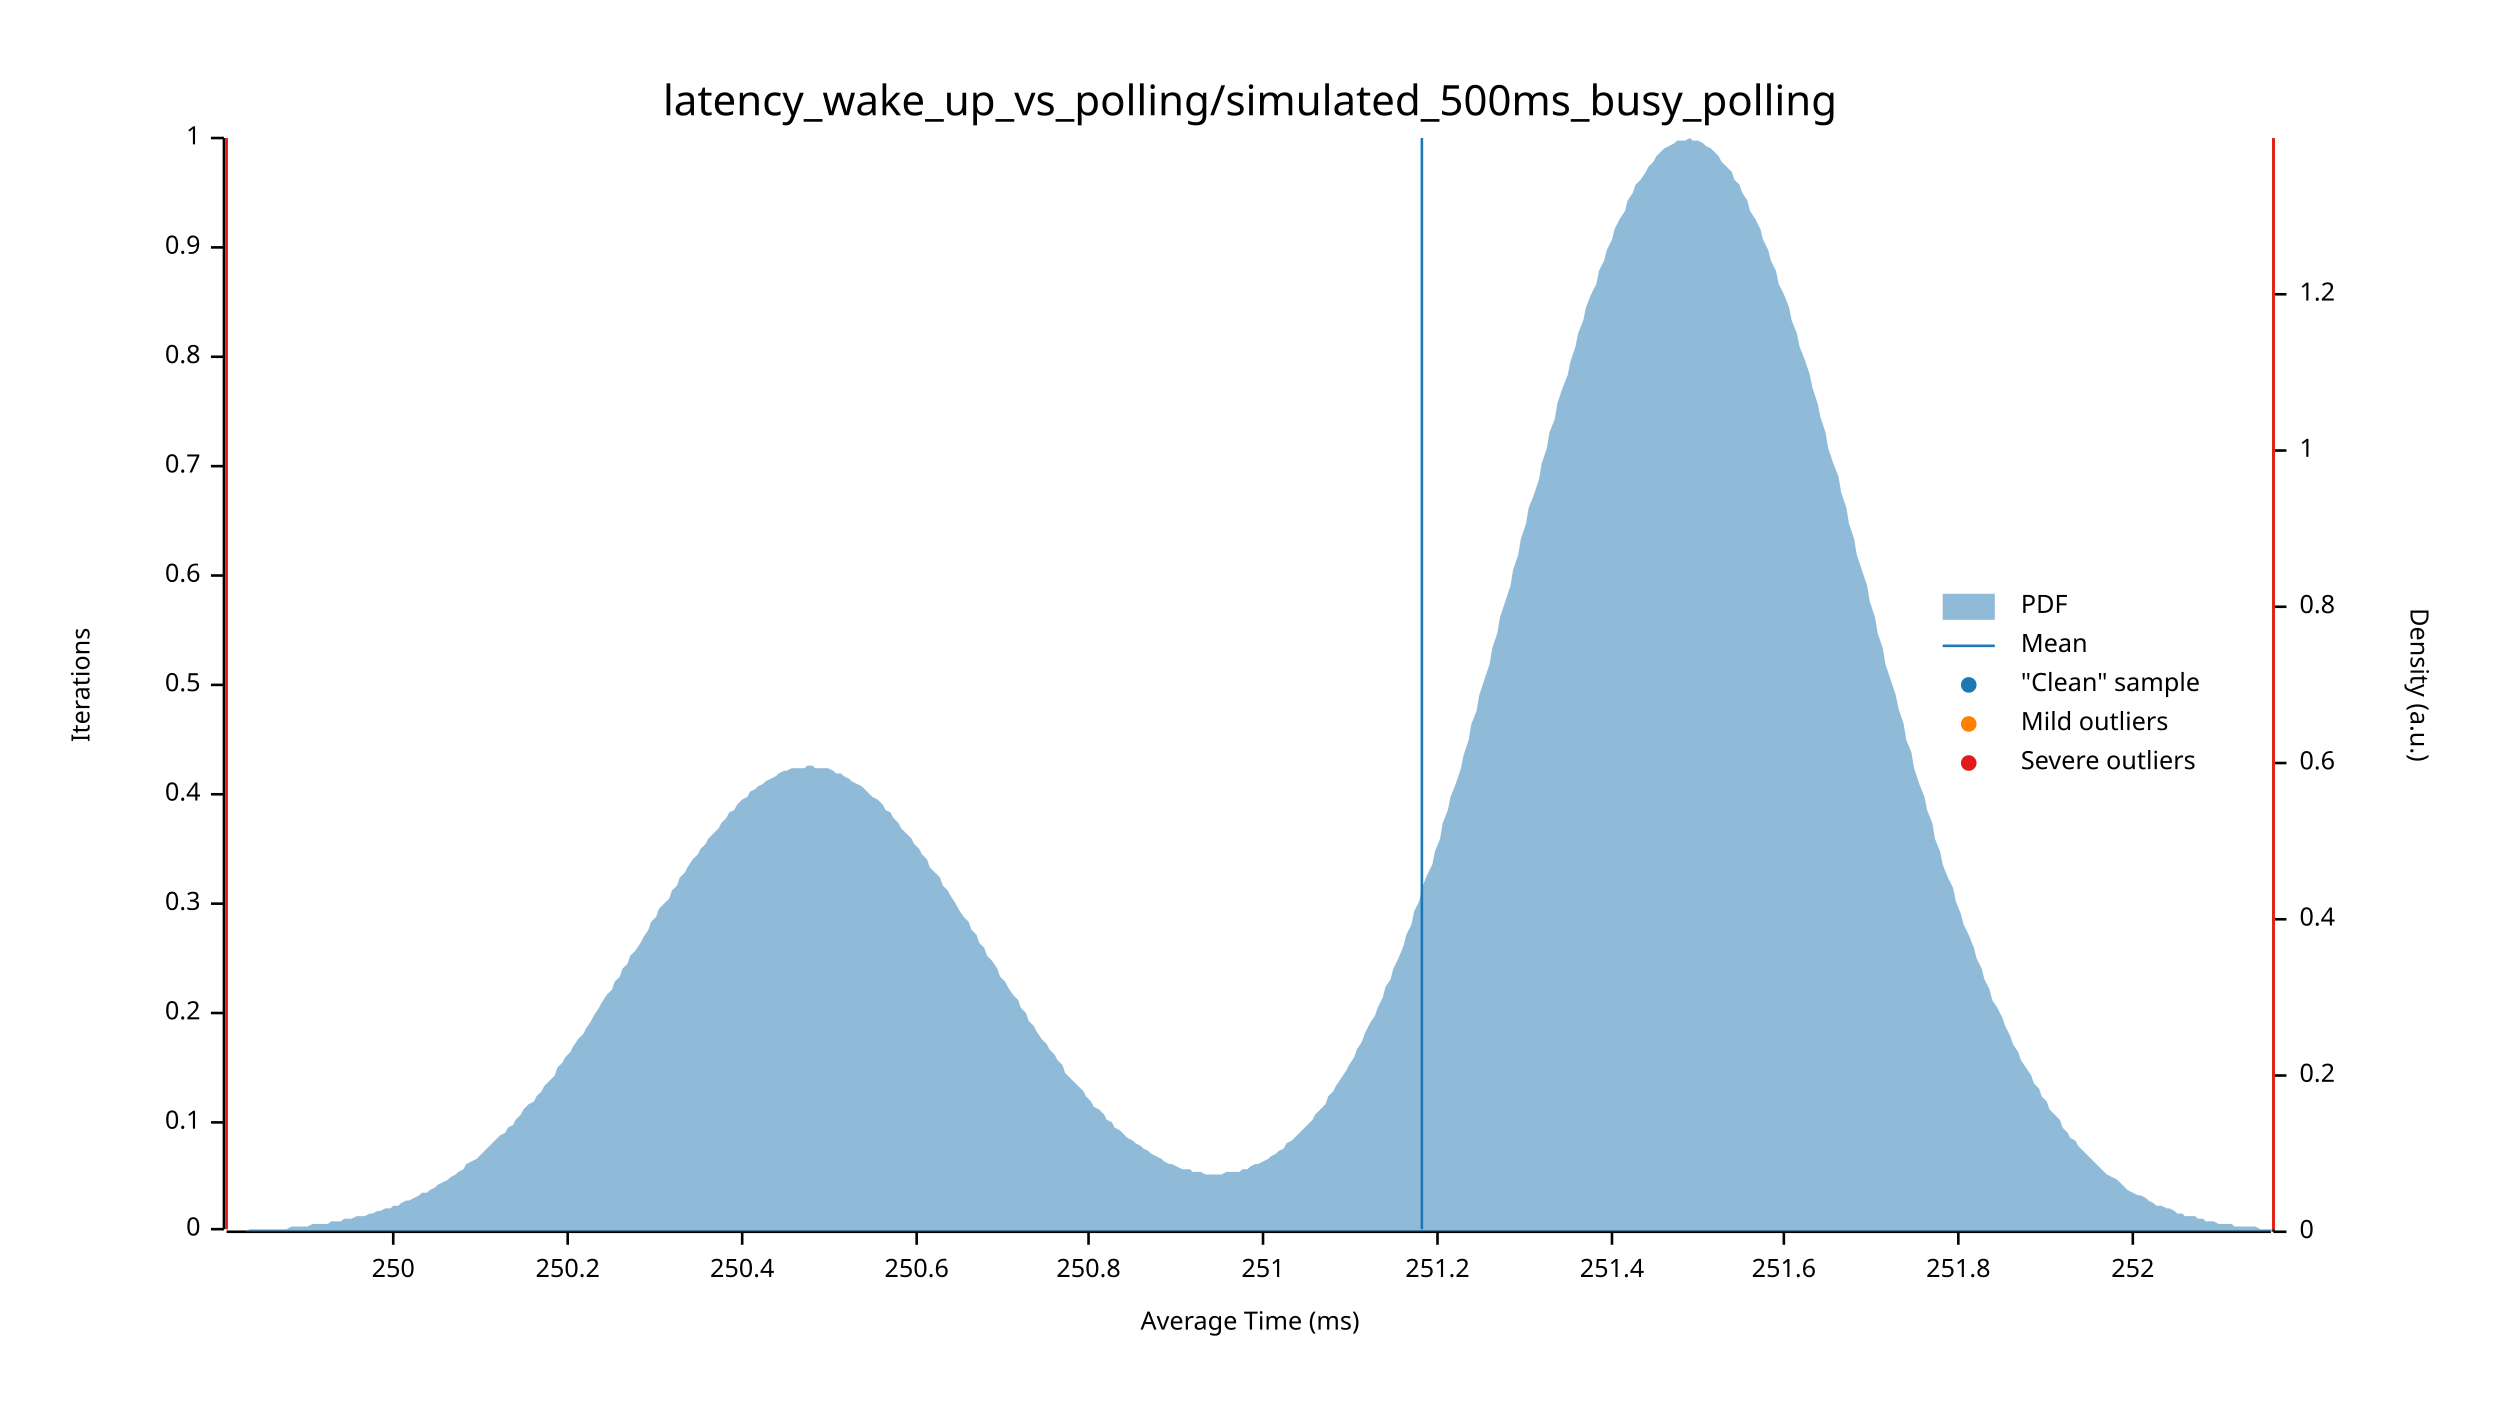
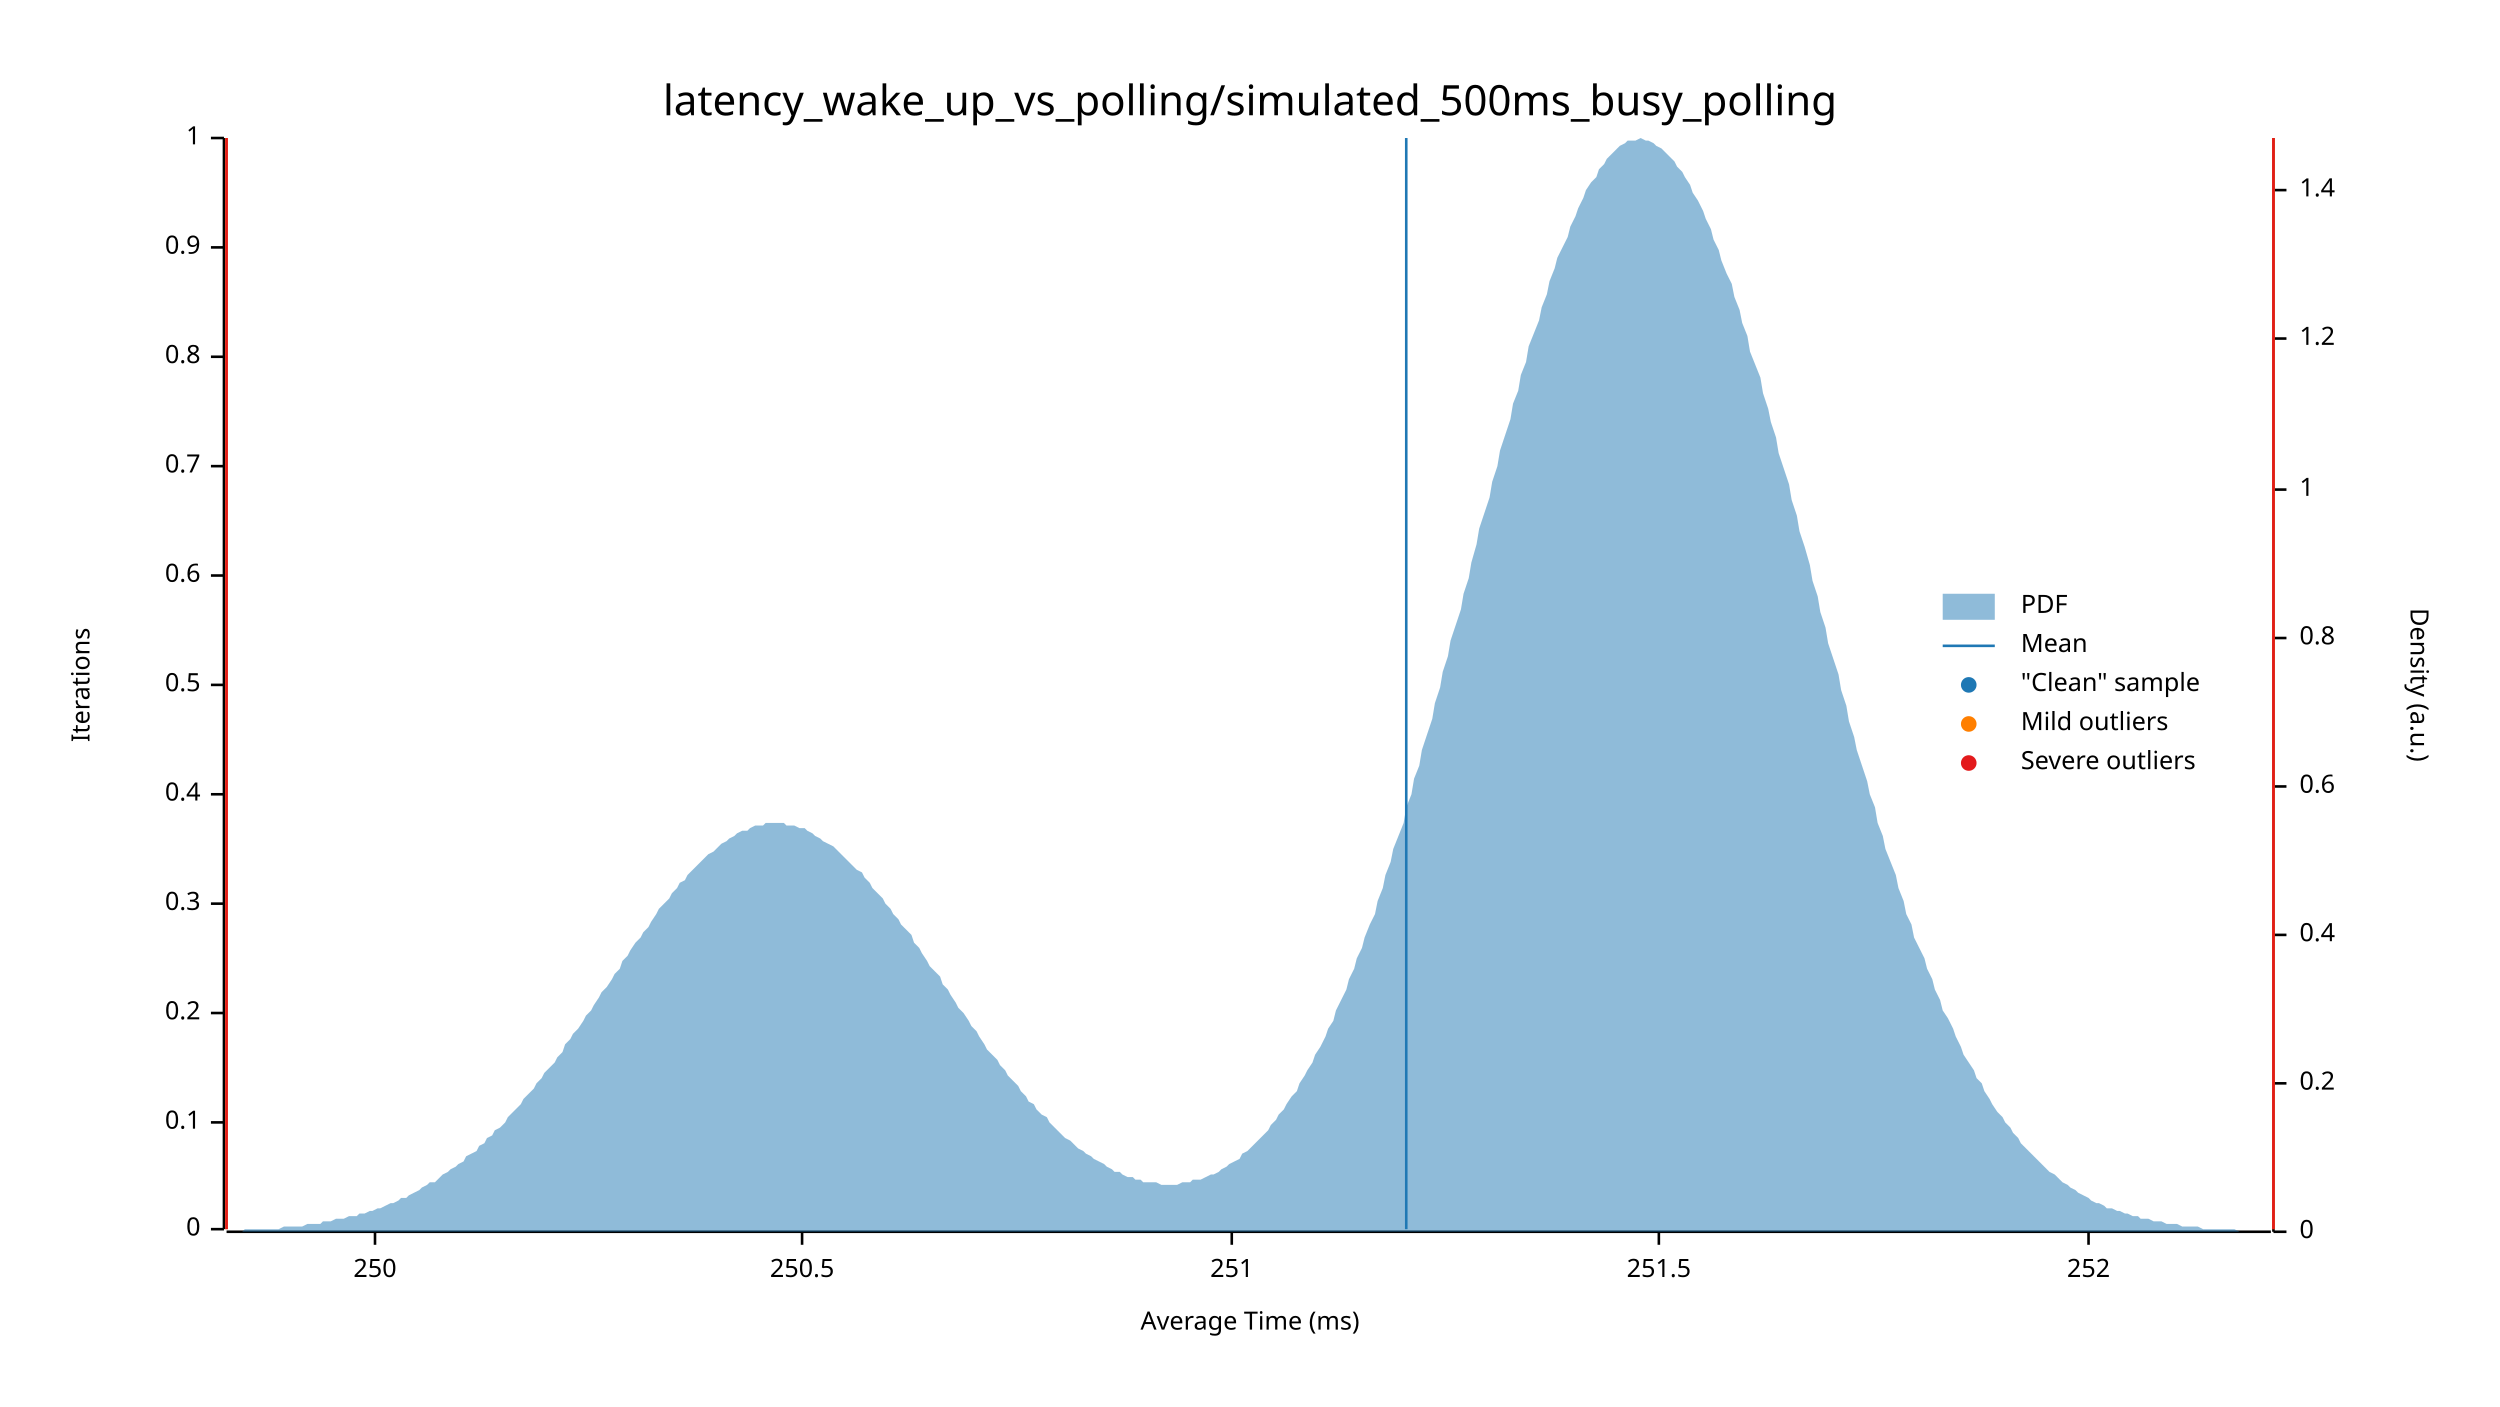
<svg xmlns="http://www.w3.org/2000/svg" width="960" height="540" viewBox="0 0 960 540">
  <text x="480" y="32" dy="0.76em" text-anchor="middle" font-family="sans-serif" font-size="16.129" opacity="1" fill="#000000">
latency_wake_up_vs_polling/simulated_500ms_busy_polling
</text>
  <text x="27" y="263" dy="0.76em" text-anchor="middle" font-family="sans-serif" font-size="9.677" opacity="1" fill="#000000" transform="rotate(270, 27, 263)">
Iterations
</text>
  <text x="480" y="513" dy="-0.5ex" text-anchor="middle" font-family="sans-serif" font-size="9.677" opacity="1" fill="#000000">
Average Time (ms)
</text>
  <polyline fill="none" opacity="1" stroke="#000000" stroke-width="1" points="86,53 86,472 " />
  <text x="77" y="472" dy="0.5ex" text-anchor="end" font-family="sans-serif" font-size="9.677" opacity="1" fill="#000000">
0
</text>
  <polyline fill="none" opacity="1" stroke="#000000" stroke-width="1" points="81,472 86,472 " />
  <text x="77" y="431" dy="0.5ex" text-anchor="end" font-family="sans-serif" font-size="9.677" opacity="1" fill="#000000">
0.1
</text>
  <polyline fill="none" opacity="1" stroke="#000000" stroke-width="1" points="81,431 86,431 " />
  <text x="77" y="389" dy="0.5ex" text-anchor="end" font-family="sans-serif" font-size="9.677" opacity="1" fill="#000000">
0.2
</text>
  <polyline fill="none" opacity="1" stroke="#000000" stroke-width="1" points="81,389 86,389 " />
  <text x="77" y="347" dy="0.5ex" text-anchor="end" font-family="sans-serif" font-size="9.677" opacity="1" fill="#000000">
0.3
</text>
  <polyline fill="none" opacity="1" stroke="#000000" stroke-width="1" points="81,347 86,347 " />
  <text x="77" y="305" dy="0.5ex" text-anchor="end" font-family="sans-serif" font-size="9.677" opacity="1" fill="#000000">
0.4
</text>
  <polyline fill="none" opacity="1" stroke="#000000" stroke-width="1" points="81,305 86,305 " />
  <text x="77" y="263" dy="0.5ex" text-anchor="end" font-family="sans-serif" font-size="9.677" opacity="1" fill="#000000">
0.5
</text>
  <polyline fill="none" opacity="1" stroke="#000000" stroke-width="1" points="81,263 86,263 " />
  <text x="77" y="221" dy="0.5ex" text-anchor="end" font-family="sans-serif" font-size="9.677" opacity="1" fill="#000000">
0.6
</text>
  <polyline fill="none" opacity="1" stroke="#000000" stroke-width="1" points="81,221 86,221 " />
  <text x="77" y="179" dy="0.5ex" text-anchor="end" font-family="sans-serif" font-size="9.677" opacity="1" fill="#000000">
0.7
</text>
  <polyline fill="none" opacity="1" stroke="#000000" stroke-width="1" points="81,179 86,179 " />
  <text x="77" y="137" dy="0.5ex" text-anchor="end" font-family="sans-serif" font-size="9.677" opacity="1" fill="#000000">
0.8
</text>
  <polyline fill="none" opacity="1" stroke="#000000" stroke-width="1" points="81,137 86,137 " />
  <text x="77" y="95" dy="0.5ex" text-anchor="end" font-family="sans-serif" font-size="9.677" opacity="1" fill="#000000">
0.9
</text>
  <polyline fill="none" opacity="1" stroke="#000000" stroke-width="1" points="81,95 86,95 " />
  <text x="77" y="53" dy="0.5ex" text-anchor="end" font-family="sans-serif" font-size="9.677" opacity="1" fill="#000000">
1
</text>
  <polyline fill="none" opacity="1" stroke="#000000" stroke-width="1" points="81,53 86,53 " />
  <polyline fill="none" opacity="1" stroke="#000000" stroke-width="1" points="87,473 872,473 " />
-   <text x="151" y="483" dy="0.76em" text-anchor="middle" font-family="sans-serif" font-size="9.677" opacity="1" fill="#000000">
+   <text x="144" y="483" dy="0.76em" text-anchor="middle" font-family="sans-serif" font-size="9.677" opacity="1" fill="#000000">
250
</text>
-   <polyline fill="none" opacity="1" stroke="#000000" stroke-width="1" points="151,473 151,478 " />
-   <text x="218" y="483" dy="0.76em" text-anchor="middle" font-family="sans-serif" font-size="9.677" opacity="1" fill="#000000">
- 250.2
+   <polyline fill="none" opacity="1" stroke="#000000" stroke-width="1" points="144,473 144,478 " />
+   <text x="308" y="483" dy="0.76em" text-anchor="middle" font-family="sans-serif" font-size="9.677" opacity="1" fill="#000000">
+ 250.5
</text>
-   <polyline fill="none" opacity="1" stroke="#000000" stroke-width="1" points="218,473 218,478 " />
-   <text x="285" y="483" dy="0.76em" text-anchor="middle" font-family="sans-serif" font-size="9.677" opacity="1" fill="#000000">
- 250.4
- </text>
-   <polyline fill="none" opacity="1" stroke="#000000" stroke-width="1" points="285,473 285,478 " />
-   <text x="352" y="483" dy="0.76em" text-anchor="middle" font-family="sans-serif" font-size="9.677" opacity="1" fill="#000000">
- 250.6
- </text>
-   <polyline fill="none" opacity="1" stroke="#000000" stroke-width="1" points="352,473 352,478 " />
-   <text x="418" y="483" dy="0.76em" text-anchor="middle" font-family="sans-serif" font-size="9.677" opacity="1" fill="#000000">
- 250.8
- </text>
-   <polyline fill="none" opacity="1" stroke="#000000" stroke-width="1" points="418,473 418,478 " />
-   <text x="485" y="483" dy="0.76em" text-anchor="middle" font-family="sans-serif" font-size="9.677" opacity="1" fill="#000000">
+   <polyline fill="none" opacity="1" stroke="#000000" stroke-width="1" points="308,473 308,478 " />
+   <text x="473" y="483" dy="0.76em" text-anchor="middle" font-family="sans-serif" font-size="9.677" opacity="1" fill="#000000">
251
</text>
-   <polyline fill="none" opacity="1" stroke="#000000" stroke-width="1" points="485,473 485,478 " />
-   <text x="552" y="483" dy="0.76em" text-anchor="middle" font-family="sans-serif" font-size="9.677" opacity="1" fill="#000000">
- 251.2
+   <polyline fill="none" opacity="1" stroke="#000000" stroke-width="1" points="473,473 473,478 " />
+   <text x="637" y="483" dy="0.76em" text-anchor="middle" font-family="sans-serif" font-size="9.677" opacity="1" fill="#000000">
+ 251.5
</text>
-   <polyline fill="none" opacity="1" stroke="#000000" stroke-width="1" points="552,473 552,478 " />
-   <text x="619" y="483" dy="0.76em" text-anchor="middle" font-family="sans-serif" font-size="9.677" opacity="1" fill="#000000">
- 251.4
- </text>
-   <polyline fill="none" opacity="1" stroke="#000000" stroke-width="1" points="619,473 619,478 " />
-   <text x="685" y="483" dy="0.76em" text-anchor="middle" font-family="sans-serif" font-size="9.677" opacity="1" fill="#000000">
- 251.6
- </text>
-   <polyline fill="none" opacity="1" stroke="#000000" stroke-width="1" points="685,473 685,478 " />
-   <text x="752" y="483" dy="0.76em" text-anchor="middle" font-family="sans-serif" font-size="9.677" opacity="1" fill="#000000">
- 251.8
- </text>
-   <polyline fill="none" opacity="1" stroke="#000000" stroke-width="1" points="752,473 752,478 " />
-   <text x="819" y="483" dy="0.76em" text-anchor="middle" font-family="sans-serif" font-size="9.677" opacity="1" fill="#000000">
+   <polyline fill="none" opacity="1" stroke="#000000" stroke-width="1" points="637,473 637,478 " />
+   <text x="802" y="483" dy="0.76em" text-anchor="middle" font-family="sans-serif" font-size="9.677" opacity="1" fill="#000000">
252
</text>
-   <polyline fill="none" opacity="1" stroke="#000000" stroke-width="1" points="819,473 819,478 " />
+   <polyline fill="none" opacity="1" stroke="#000000" stroke-width="1" points="802,473 802,478 " />
  <text x="933" y="263" dy="0.76em" text-anchor="middle" font-family="sans-serif" font-size="9.677" opacity="1" fill="#000000" transform="rotate(90, 933, 263)">
Density (a.u.)
</text>
  <polyline fill="none" opacity="1" stroke="#000000" stroke-width="1" points="873,53 873,473 " />
  <text x="883" y="473" dy="0.5ex" text-anchor="start" font-family="sans-serif" font-size="9.677" opacity="1" fill="#000000">
0
</text>
  <polyline fill="none" opacity="1" stroke="#000000" stroke-width="1" points="873,473 878,473 " />
-   <text x="883" y="413" dy="0.5ex" text-anchor="start" font-family="sans-serif" font-size="9.677" opacity="1" fill="#000000">
+   <text x="883" y="416" dy="0.5ex" text-anchor="start" font-family="sans-serif" font-size="9.677" opacity="1" fill="#000000">
0.2
</text>
-   <polyline fill="none" opacity="1" stroke="#000000" stroke-width="1" points="873,413 878,413 " />
-   <text x="883" y="353" dy="0.5ex" text-anchor="start" font-family="sans-serif" font-size="9.677" opacity="1" fill="#000000">
+   <polyline fill="none" opacity="1" stroke="#000000" stroke-width="1" points="873,416 878,416 " />
+   <text x="883" y="359" dy="0.5ex" text-anchor="start" font-family="sans-serif" font-size="9.677" opacity="1" fill="#000000">
0.4
</text>
-   <polyline fill="none" opacity="1" stroke="#000000" stroke-width="1" points="873,353 878,353 " />
-   <text x="883" y="293" dy="0.5ex" text-anchor="start" font-family="sans-serif" font-size="9.677" opacity="1" fill="#000000">
+   <polyline fill="none" opacity="1" stroke="#000000" stroke-width="1" points="873,359 878,359 " />
+   <text x="883" y="302" dy="0.5ex" text-anchor="start" font-family="sans-serif" font-size="9.677" opacity="1" fill="#000000">
0.6
</text>
-   <polyline fill="none" opacity="1" stroke="#000000" stroke-width="1" points="873,293 878,293 " />
-   <text x="883" y="233" dy="0.5ex" text-anchor="start" font-family="sans-serif" font-size="9.677" opacity="1" fill="#000000">
+   <polyline fill="none" opacity="1" stroke="#000000" stroke-width="1" points="873,302 878,302 " />
+   <text x="883" y="245" dy="0.5ex" text-anchor="start" font-family="sans-serif" font-size="9.677" opacity="1" fill="#000000">
0.8
</text>
-   <polyline fill="none" opacity="1" stroke="#000000" stroke-width="1" points="873,233 878,233 " />
-   <text x="883" y="173" dy="0.5ex" text-anchor="start" font-family="sans-serif" font-size="9.677" opacity="1" fill="#000000">
+   <polyline fill="none" opacity="1" stroke="#000000" stroke-width="1" points="873,245 878,245 " />
+   <text x="883" y="188" dy="0.5ex" text-anchor="start" font-family="sans-serif" font-size="9.677" opacity="1" fill="#000000">
1
</text>
-   <polyline fill="none" opacity="1" stroke="#000000" stroke-width="1" points="873,173 878,173 " />
-   <text x="883" y="113" dy="0.5ex" text-anchor="start" font-family="sans-serif" font-size="9.677" opacity="1" fill="#000000">
+   <polyline fill="none" opacity="1" stroke="#000000" stroke-width="1" points="873,188 878,188 " />
+   <text x="883" y="130" dy="0.5ex" text-anchor="start" font-family="sans-serif" font-size="9.677" opacity="1" fill="#000000">
1.2
</text>
-   <polyline fill="none" opacity="1" stroke="#000000" stroke-width="1" points="873,113 878,113 " />
-   <polygon opacity="0.5" fill="#1F78B4" points="87,473 88,473 90,473 91,473 93,473 94,473 96,472 98,472 99,472 101,472 102,472 104,472 105,472 107,472 109,472 110,472 112,471 113,471 115,471 116,471 118,471 120,470 121,470 123,470 124,470 126,470 127,469 129,469 131,469 132,468 134,468 135,468 137,467 138,467 140,467 142,466 143,466 145,465 146,465 148,464 150,464 151,463 153,463 154,462 156,461 157,461 159,460 161,459 162,458 164,458 165,457 167,456 168,455 170,454 172,453 173,452 175,451 176,450 178,449 179,447 181,446 183,445 184,444 186,442 187,441 189,439 190,438 192,436 194,435 195,433 197,432 198,430 200,428 201,426 203,424 205,423 206,421 208,419 209,417 211,415 213,413 214,410 216,408 217,406 219,404 220,402 222,399 224,397 225,395 227,392 228,390 230,387 231,385 233,382 235,380 236,377 238,375 239,372 241,370 242,367 244,365 246,362 247,360 249,357 250,354 252,352 253,349 255,347 257,345 258,342 260,340 261,337 263,335 264,333 266,330 268,328 269,326 271,324 272,322 274,320 276,318 277,316 279,314 280,312 282,311 283,309 285,307 287,306 288,304 290,303 291,302 293,301 294,300 296,299 298,298 299,297 301,296 302,296 304,295 305,295 307,295 309,295 310,294 312,294 313,295 315,295 316,295 318,295 320,296 321,297 323,297 324,298 326,299 327,300 329,301 331,302 332,303 334,305 335,306 337,307 339,309 340,311 342,312 343,314 345,316 346,318 348,320 350,322 351,324 353,326 354,328 356,330 357,333 359,335 361,337 362,340 364,342 365,344 367,347 368,349 370,352 372,354 373,357 375,359 376,362 378,364 379,367 381,369 383,372 384,375 386,377 387,379 389,382 391,384 392,387 394,389 395,392 397,394 398,396 400,399 402,401 403,403 405,405 406,407 408,409 409,412 411,414 413,416 414,417 416,419 417,421 419,423 420,425 422,426 424,428 425,430 427,431 428,433 430,434 431,435 433,437 435,438 436,439 438,440 439,441 441,442 442,443 444,444 446,445 447,446 449,447 450,447 452,448 454,449 455,449 457,449 458,450 460,450 461,450 463,451 465,451 466,451 468,451 469,451 471,450 472,450 474,450 476,450 477,449 479,449 480,448 482,447 483,447 485,446 487,445 488,444 490,443 491,442 493,441 494,439 496,438 498,436 499,435 501,433 502,432 504,430 505,428 507,426 509,424 510,421 512,419 513,417 515,414 517,411 518,409 520,406 521,403 523,400 524,397 526,393 528,390 529,387 531,383 532,379 534,376 535,372 537,368 539,363 540,359 542,355 543,350 545,346 546,341 548,336 550,332 551,327 553,322 554,316 556,311 557,306 559,301 561,295 562,290 564,284 565,278 567,273 568,267 570,261 572,255 573,249 575,243 576,237 578,231 580,225 581,219 583,213 584,207 586,201 587,195 589,190 591,184 592,178 594,172 595,166 597,161 598,155 600,149 602,144 603,139 605,133 606,128 608,123 609,118 611,113 613,109 614,104 616,100 617,96 619,92 620,88 622,84 624,81 625,77 627,74 628,71 630,69 632,66 633,64 635,62 636,60 638,58 639,57 641,56 643,55 644,54 646,54 647,54 649,53 650,54 652,54 654,55 655,56 657,57 658,58 660,60 661,62 663,64 665,66 666,69 668,71 669,74 671,77 672,81 674,84 676,88 677,92 679,96 680,100 682,104 683,109 685,113 687,118 688,123 690,128 691,133 693,138 695,144 696,149 698,155 699,160 701,166 702,172 704,178 706,183 707,189 709,195 710,201 712,207 713,213 715,219 717,225 718,231 720,237 721,243 723,249 724,255 726,261 728,267 729,272 731,278 732,284 734,289 735,295 737,301 739,306 740,311 742,316 743,322 745,327 746,332 748,337 750,341 751,346 753,351 754,355 756,359 758,364 759,368 761,372 762,376 764,380 765,384 767,387 769,391 770,394 772,398 773,401 775,404 776,407 778,410 780,413 781,416 783,418 784,421 786,423 787,426 789,428 791,430 792,433 794,435 795,437 797,438 798,440 800,442 802,444 803,445 805,447 806,448 808,450 809,451 811,452 813,453 814,454 816,456 817,457 819,458 821,459 822,459 824,460 825,461 827,462 828,463 830,463 832,464 833,464 835,465 836,466 838,466 839,467 841,467 843,467 844,468 846,468 847,469 849,469 850,469 852,470 854,470 855,470 857,470 858,471 860,471 861,471 863,471 865,471 866,471 868,472 869,472 871,472 873,472 873,473 87,473 " />
-   <polyline fill="none" opacity="1" stroke="#1F78B4" stroke-width="1" points="546,472 546,53 " />
+   <polyline fill="none" opacity="1" stroke="#000000" stroke-width="1" points="873,130 878,130 " />
+   <text x="883" y="73" dy="0.5ex" text-anchor="start" font-family="sans-serif" font-size="9.677" opacity="1" fill="#000000">
+ 1.4
+ </text>
+   <polyline fill="none" opacity="1" stroke="#000000" stroke-width="1" points="873,73 878,73 " />
+   <polygon opacity="0.5" fill="#1F78B4" points="87,473 88,473 90,473 91,473 93,473 94,472 96,472 98,472 99,472 101,472 102,472 104,472 105,472 107,472 109,471 110,471 112,471 113,471 115,471 116,471 118,470 120,470 121,470 123,470 124,469 126,469 127,469 129,468 131,468 132,468 134,467 135,467 137,467 138,466 140,466 142,465 143,465 145,464 146,464 148,463 150,462 151,462 153,461 154,460 156,460 157,459 159,458 161,457 162,456 164,455 165,454 167,454 168,453 170,451 172,450 173,449 175,448 176,447 178,446 179,444 181,443 183,442 184,440 186,439 187,437 189,436 190,434 192,433 194,431 195,429 197,427 198,426 200,424 201,422 203,420 205,418 206,416 208,414 209,412 211,410 213,408 214,406 216,404 217,401 219,399 220,397 222,395 224,392 225,390 227,388 228,386 230,383 231,381 233,379 235,376 236,374 238,372 239,369 241,367 242,365 244,362 246,360 247,358 249,356 250,354 252,351 253,349 255,347 257,345 258,343 260,341 261,339 263,338 264,336 266,334 268,332 269,331 271,329 272,328 274,327 276,325 277,324 279,323 280,322 282,321 283,320 285,319 287,319 288,318 290,317 291,317 293,317 294,316 296,316 298,316 299,316 301,316 302,317 304,317 305,317 307,318 309,318 310,319 312,320 313,321 315,322 316,323 318,324 320,325 321,326 323,328 324,329 326,331 327,332 329,334 331,335 332,337 334,339 335,341 337,343 339,345 340,347 342,349 343,351 345,353 346,355 348,357 350,359 351,362 353,364 354,366 356,369 357,371 359,373 361,375 362,378 364,380 365,382 367,385 368,387 370,389 372,392 373,394 375,396 376,398 378,401 379,403 381,405 383,407 384,409 386,411 387,413 389,415 391,417 392,419 394,421 395,423 397,424 398,426 400,428 402,429 403,431 405,433 406,434 408,436 409,437 411,438 413,440 414,441 416,442 417,443 419,444 420,445 422,446 424,447 425,448 427,449 428,450 430,450 431,451 433,452 435,452 436,453 438,453 439,454 441,454 442,454 444,454 446,455 447,455 449,455 450,455 452,455 454,454 455,454 457,454 458,453 460,453 461,453 463,452 465,451 466,451 468,450 469,449 471,448 472,447 474,446 476,445 477,443 479,442 480,441 482,439 483,438 485,436 487,434 488,432 490,430 491,428 493,426 494,424 496,421 498,419 499,416 501,413 502,411 504,408 505,405 507,402 509,398 510,395 512,392 513,388 515,384 517,380 518,376 520,372 521,368 523,364 524,360 526,355 528,351 529,346 531,341 532,336 534,331 535,326 537,321 539,316 540,310 542,305 543,299 545,294 546,288 548,282 550,276 551,270 553,264 554,258 556,252 557,246 559,240 561,234 562,228 564,222 565,216 567,209 568,203 570,197 572,191 573,185 575,179 576,173 578,167 580,161 581,155 583,150 584,144 586,139 587,133 589,128 591,123 592,118 594,113 595,108 597,103 598,99 600,95 602,91 603,87 605,83 606,80 608,76 609,73 611,70 613,68 614,65 616,63 617,61 619,59 620,58 622,56 624,55 625,54 627,54 628,54 630,53 632,54 633,54 635,55 636,56 638,57 639,58 641,60 643,62 644,64 646,66 647,68 649,71 650,74 652,77 654,81 655,84 657,88 658,92 660,96 661,100 663,105 665,109 666,114 668,119 669,124 671,129 672,135 674,140 676,145 677,151 679,157 680,162 682,168 683,174 685,180 687,186 688,192 690,198 691,204 693,210 695,217 696,223 698,229 699,235 701,241 702,247 704,253 706,259 707,265 709,271 710,277 712,283 713,288 715,294 717,300 718,305 720,310 721,316 723,321 724,326 726,331 728,336 729,341 731,346 732,351 734,355 735,360 737,364 739,368 740,372 742,376 743,380 745,384 746,388 748,391 750,395 751,398 753,402 754,405 756,408 758,411 759,414 761,416 762,419 764,422 765,424 767,427 769,429 770,431 772,433 773,435 775,437 776,439 778,441 780,443 781,444 783,446 784,447 786,449 787,450 789,451 791,453 792,454 794,455 795,456 797,457 798,458 800,459 802,460 803,461 805,462 806,462 808,463 809,464 811,464 813,465 814,465 816,466 817,466 819,467 821,467 822,468 824,468 825,468 827,469 828,469 830,469 832,470 833,470 835,470 836,470 838,471 839,471 841,471 843,471 844,471 846,472 847,472 849,472 850,472 852,472 854,472 855,472 857,472 858,472 860,473 861,473 863,473 865,473 866,473 868,473 869,473 871,473 873,473 873,473 87,473 " />
+   <polyline fill="none" opacity="1" stroke="#1F78B4" stroke-width="1" points="540,472 540,53 " />
  <polyline fill="none" opacity="1" stroke="#FF7F00" stroke-width="1" points="87,472 87,53 " />
  <polyline fill="none" opacity="1" stroke="#FF7F00" stroke-width="1" points="873,472 873,53 " />
  <polyline fill="none" opacity="1" stroke="#E31A1C" stroke-width="1" points="87,472 87,53 " />
  <polyline fill="none" opacity="1" stroke="#E31A1C" stroke-width="1" points="873,472 873,53 " />
  <text x="776" y="228" dy="0.76em" text-anchor="start" font-family="sans-serif" font-size="9.677" opacity="1" fill="#000000">
PDF
</text>
  <text x="776" y="243" dy="0.76em" text-anchor="start" font-family="sans-serif" font-size="9.677" opacity="1" fill="#000000">
Mean
</text>
  <text x="776" y="258" dy="0.76em" text-anchor="start" font-family="sans-serif" font-size="9.677" opacity="1" fill="#000000">
"Clean" sample
</text>
  <text x="776" y="273" dy="0.76em" text-anchor="start" font-family="sans-serif" font-size="9.677" opacity="1" fill="#000000">
Mild outliers
</text>
  <text x="776" y="288" dy="0.76em" text-anchor="start" font-family="sans-serif" font-size="9.677" opacity="1" fill="#000000">
Severe outliers
</text>
  <rect x="746" y="228" width="20" height="10" opacity="0.5" fill="#1F78B4" stroke="none" />
  <polyline fill="none" opacity="1" stroke="#1F78B4" stroke-width="1" points="746,248 766,248 " />
  <circle cx="756" cy="263" r="3" opacity="1" fill="#1F78B4" stroke="none" stroke-width="1" />
  <circle cx="756" cy="278" r="3" opacity="1" fill="#FF7F00" stroke="none" stroke-width="1" />
  <circle cx="756" cy="293" r="3" opacity="1" fill="#E31A1C" stroke="none" stroke-width="1" />
</svg>
